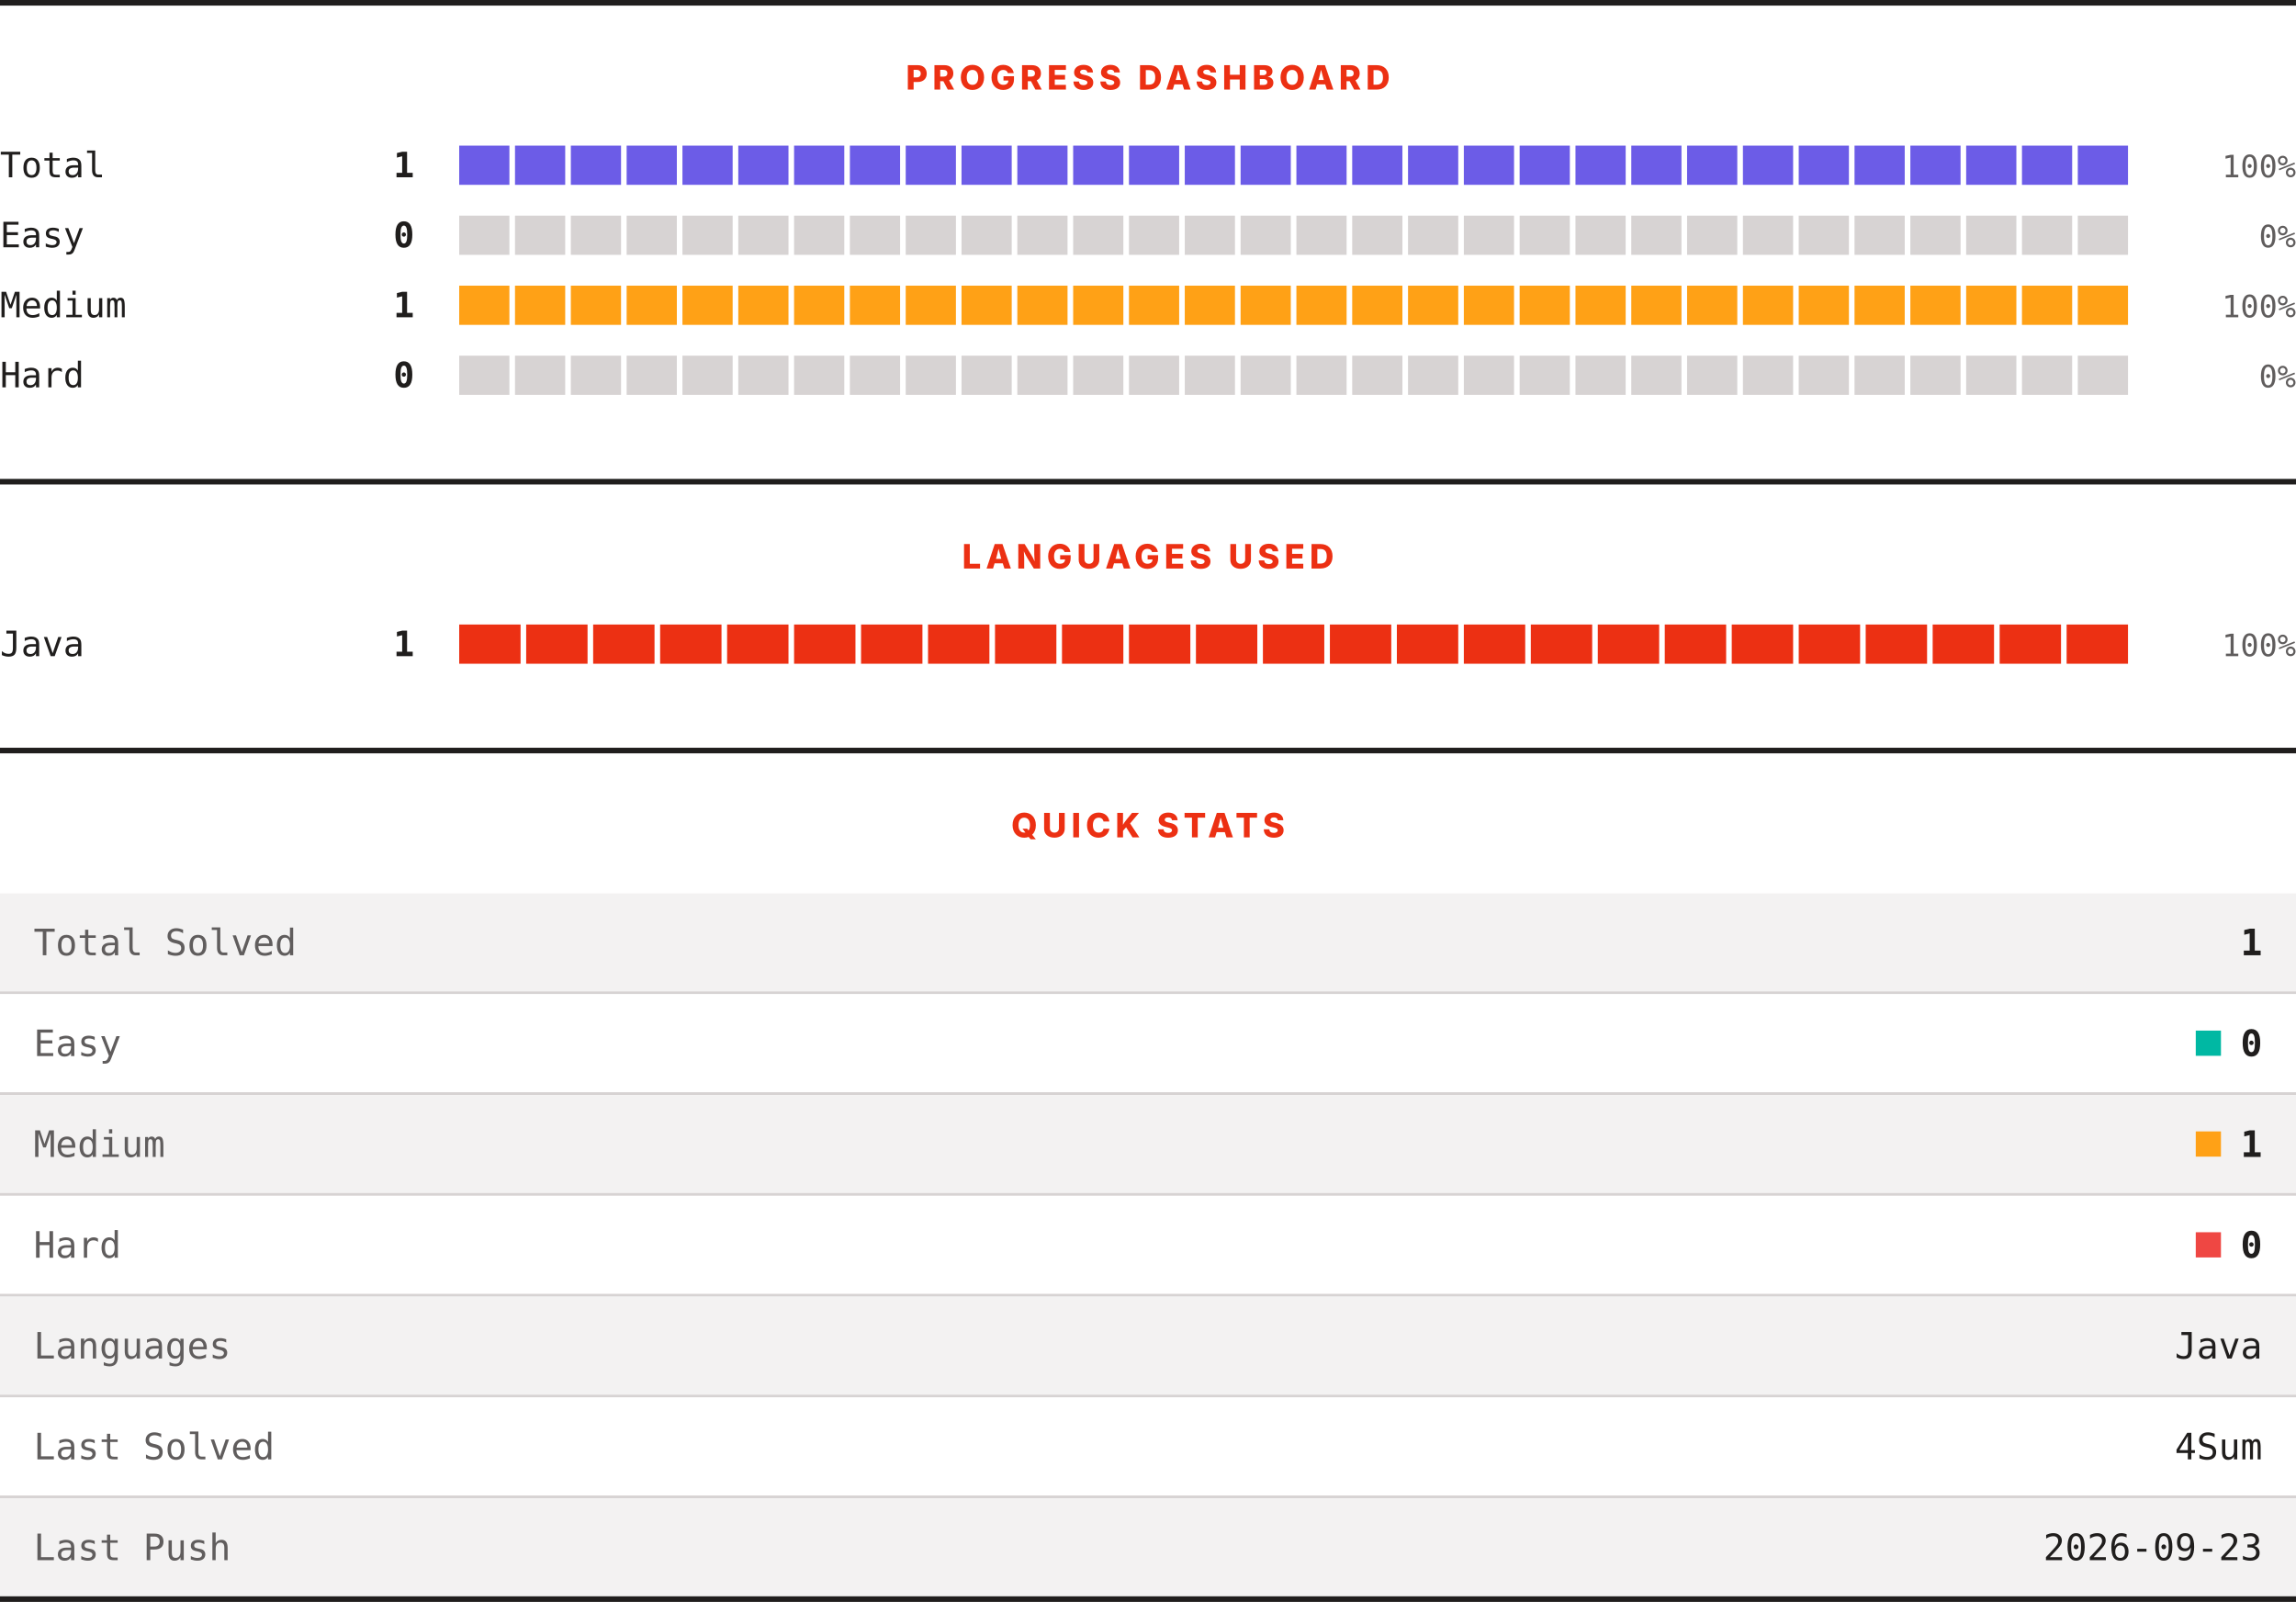
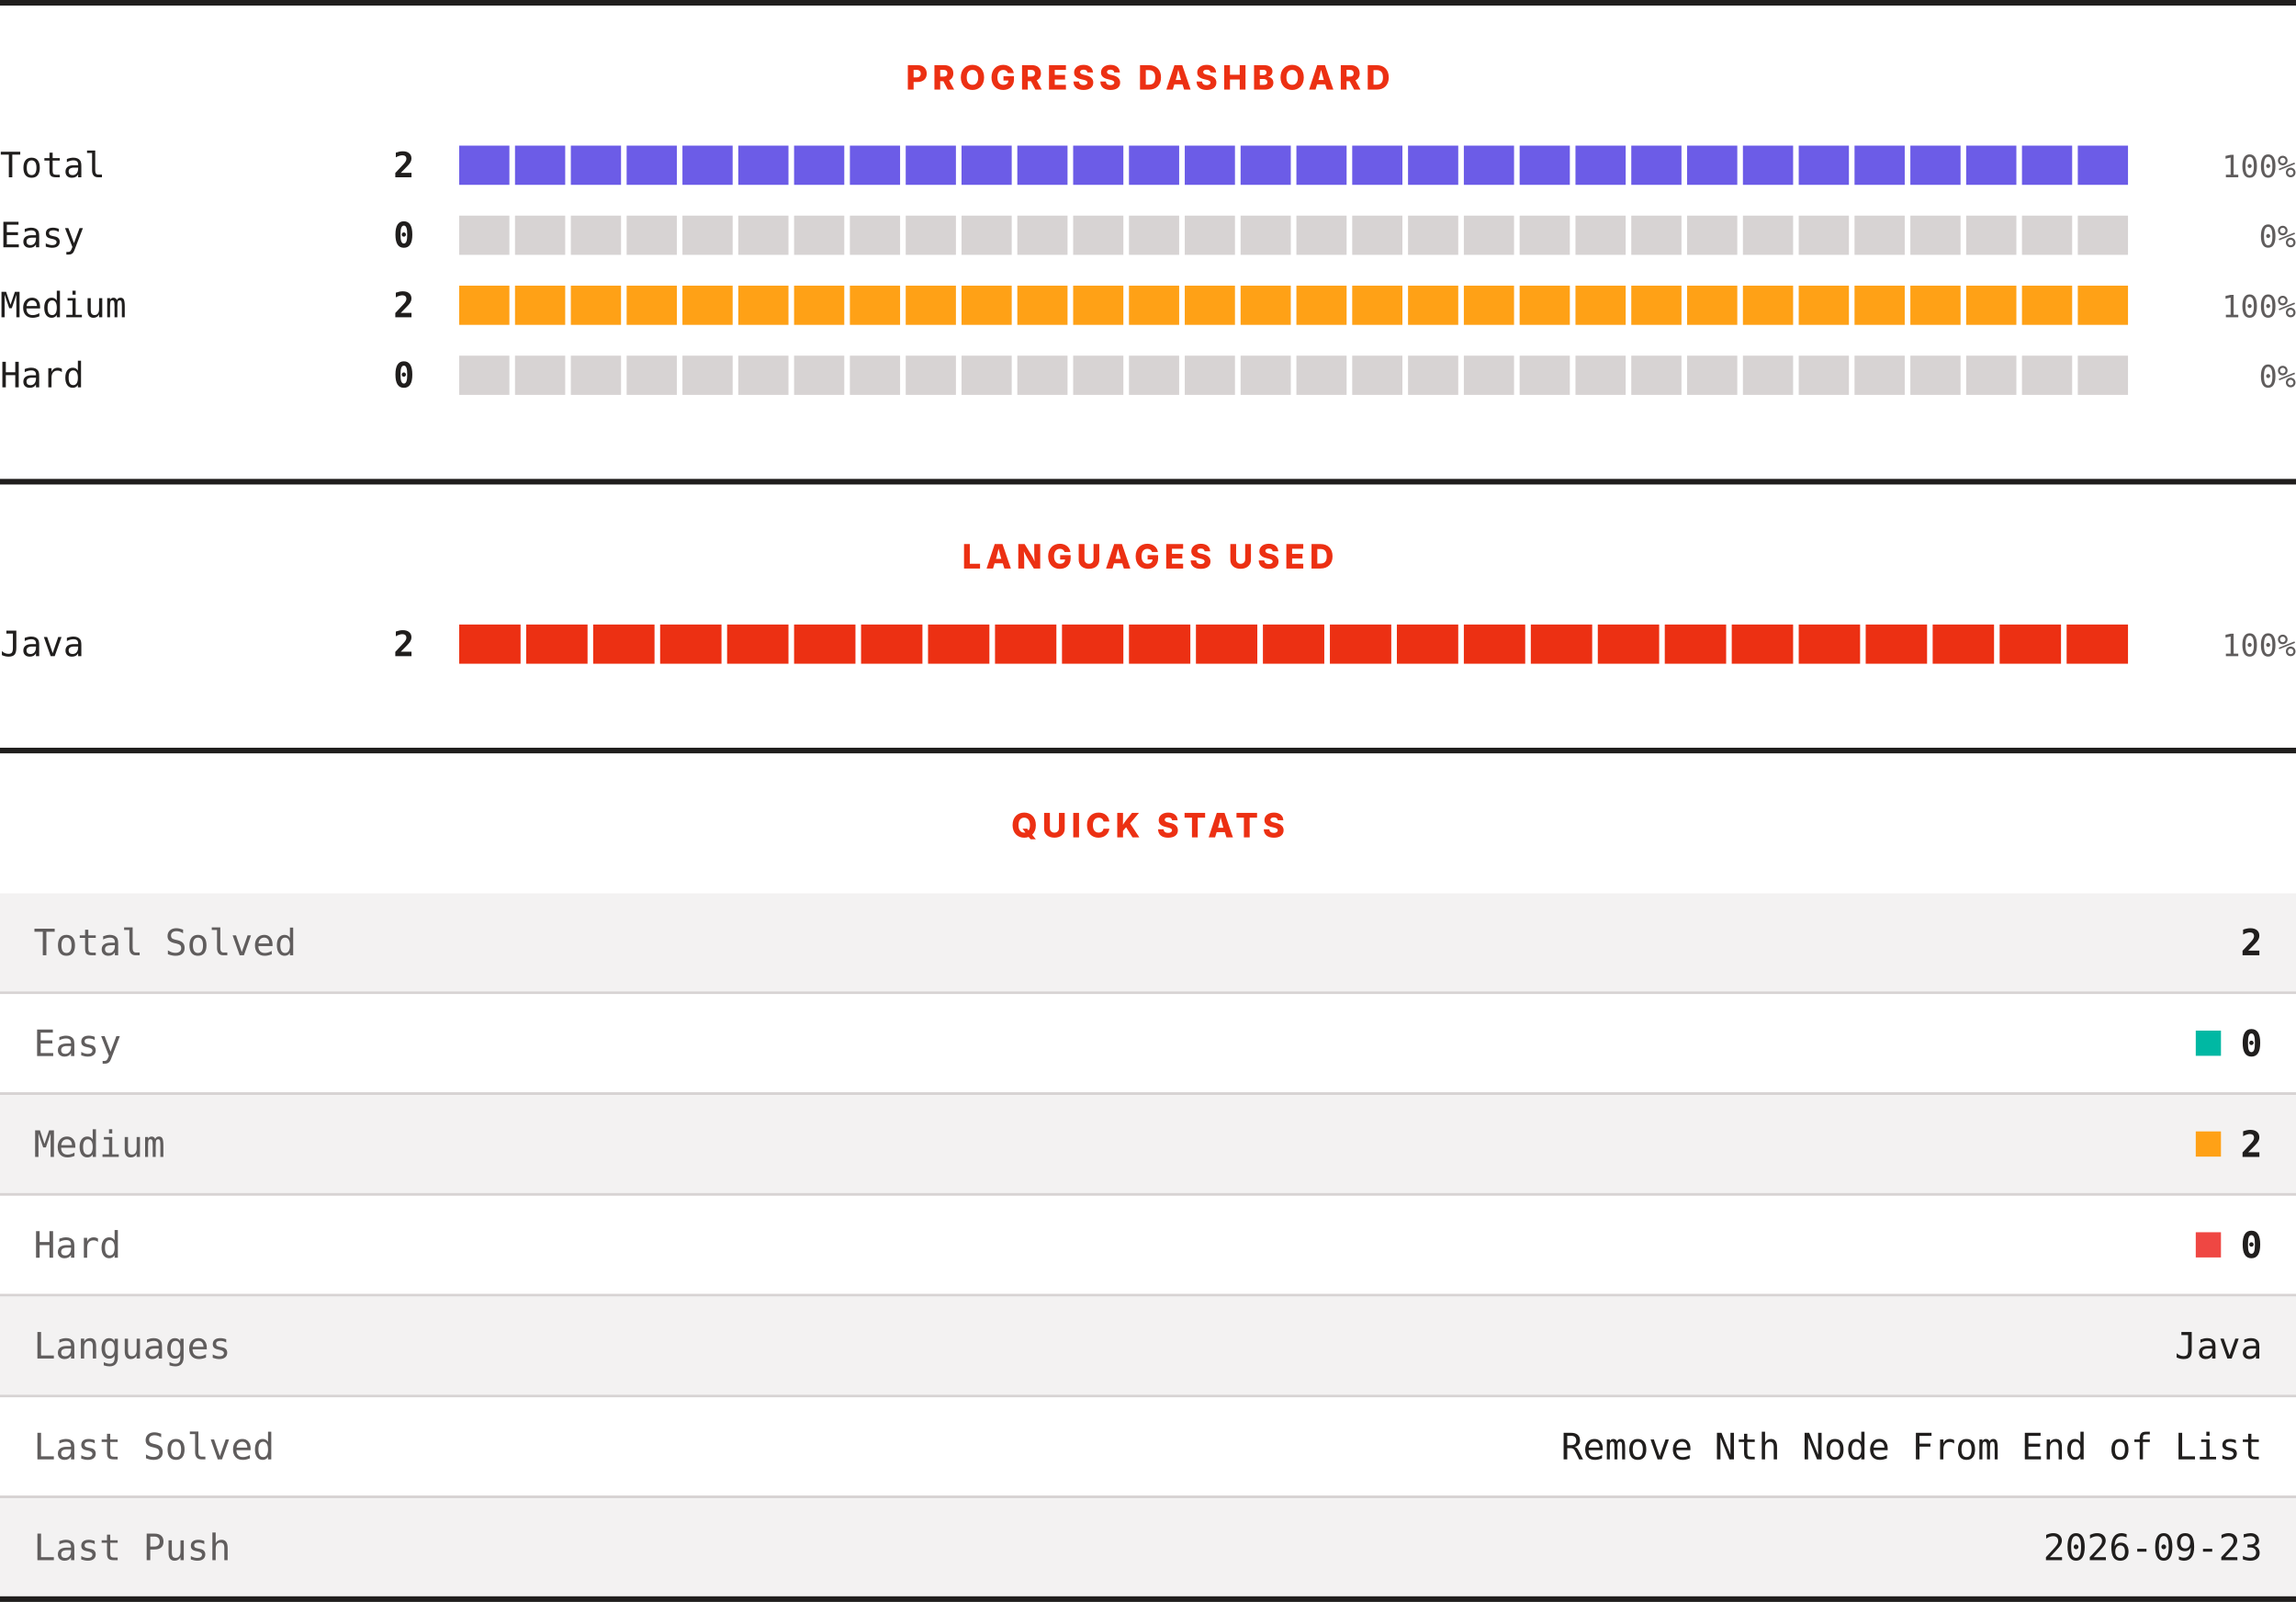
<svg xmlns="http://www.w3.org/2000/svg" width="820" height="572" viewBox="0 0 820 572" role="img" aria-label="LeetCode progress, languages and quick stats">
  <rect width="820" height="572" fill="#ffffff" />
  <rect x="0" y="0" width="820" height="2" fill="#201e1d" />
  <text x="410" y="32" text-anchor="middle" font-family="Archivo, system-ui, -apple-system, Segoe UI, sans-serif" font-size="12" font-weight="800" letter-spacing="1.68" fill="#ec3013">PROGRESS DASHBOARD</text>
  <text x="0" y="63.3" font-family="ui-monospace, SFMono-Regular, Menlo, Consolas, monospace" font-size="12.5" fill="#201e1d">Total</text>
-   <text x="148" y="63.3" text-anchor="end" font-family="ui-monospace, SFMono-Regular, Menlo, Consolas, monospace" font-size="12.5" font-weight="700" fill="#201e1d">1</text>
+   <text x="148" y="63.3" text-anchor="end" font-family="ui-monospace, SFMono-Regular, Menlo, Consolas, monospace" font-size="12.5" font-weight="700" fill="#201e1d">2</text>
  <rect x="164.00" y="52" width="17.93" height="14" fill="#6c5ce7" />
  <rect x="183.93" y="52" width="17.93" height="14" fill="#6c5ce7" />
  <rect x="203.87" y="52" width="17.93" height="14" fill="#6c5ce7" />
  <rect x="223.80" y="52" width="17.93" height="14" fill="#6c5ce7" />
  <rect x="243.73" y="52" width="17.93" height="14" fill="#6c5ce7" />
  <rect x="263.67" y="52" width="17.93" height="14" fill="#6c5ce7" />
  <rect x="283.60" y="52" width="17.93" height="14" fill="#6c5ce7" />
  <rect x="303.53" y="52" width="17.93" height="14" fill="#6c5ce7" />
  <rect x="323.47" y="52" width="17.93" height="14" fill="#6c5ce7" />
  <rect x="343.40" y="52" width="17.93" height="14" fill="#6c5ce7" />
  <rect x="363.33" y="52" width="17.93" height="14" fill="#6c5ce7" />
  <rect x="383.27" y="52" width="17.93" height="14" fill="#6c5ce7" />
  <rect x="403.20" y="52" width="17.93" height="14" fill="#6c5ce7" />
  <rect x="423.13" y="52" width="17.93" height="14" fill="#6c5ce7" />
  <rect x="443.07" y="52" width="17.93" height="14" fill="#6c5ce7" />
  <rect x="463.00" y="52" width="17.93" height="14" fill="#6c5ce7" />
  <rect x="482.93" y="52" width="17.93" height="14" fill="#6c5ce7" />
  <rect x="502.87" y="52" width="17.93" height="14" fill="#6c5ce7" />
  <rect x="522.80" y="52" width="17.93" height="14" fill="#6c5ce7" />
  <rect x="542.73" y="52" width="17.93" height="14" fill="#6c5ce7" />
  <rect x="562.67" y="52" width="17.93" height="14" fill="#6c5ce7" />
  <rect x="582.60" y="52" width="17.93" height="14" fill="#6c5ce7" />
  <rect x="602.53" y="52" width="17.93" height="14" fill="#6c5ce7" />
  <rect x="622.47" y="52" width="17.93" height="14" fill="#6c5ce7" />
  <rect x="642.40" y="52" width="17.93" height="14" fill="#6c5ce7" />
  <rect x="662.33" y="52" width="17.93" height="14" fill="#6c5ce7" />
  <rect x="682.27" y="52" width="17.93" height="14" fill="#6c5ce7" />
  <rect x="702.20" y="52" width="17.93" height="14" fill="#6c5ce7" />
  <rect x="722.13" y="52" width="17.93" height="14" fill="#6c5ce7" />
  <rect x="742.07" y="52" width="17.93" height="14" fill="#6c5ce7" />
  <text x="820" y="63.3" text-anchor="end" font-family="ui-monospace, SFMono-Regular, Menlo, Consolas, monospace" font-size="11" fill="#605d5d">100%</text>
  <text x="0" y="88.3" font-family="ui-monospace, SFMono-Regular, Menlo, Consolas, monospace" font-size="12.5" fill="#201e1d">Easy</text>
  <text x="148" y="88.3" text-anchor="end" font-family="ui-monospace, SFMono-Regular, Menlo, Consolas, monospace" font-size="12.5" font-weight="700" fill="#201e1d">0</text>
  <rect x="164.00" y="77" width="17.93" height="14" fill="#d7d3d3" />
  <rect x="183.93" y="77" width="17.93" height="14" fill="#d7d3d3" />
  <rect x="203.87" y="77" width="17.93" height="14" fill="#d7d3d3" />
  <rect x="223.80" y="77" width="17.93" height="14" fill="#d7d3d3" />
  <rect x="243.73" y="77" width="17.93" height="14" fill="#d7d3d3" />
  <rect x="263.67" y="77" width="17.93" height="14" fill="#d7d3d3" />
  <rect x="283.60" y="77" width="17.93" height="14" fill="#d7d3d3" />
  <rect x="303.53" y="77" width="17.93" height="14" fill="#d7d3d3" />
  <rect x="323.47" y="77" width="17.93" height="14" fill="#d7d3d3" />
  <rect x="343.40" y="77" width="17.93" height="14" fill="#d7d3d3" />
  <rect x="363.33" y="77" width="17.93" height="14" fill="#d7d3d3" />
  <rect x="383.27" y="77" width="17.93" height="14" fill="#d7d3d3" />
  <rect x="403.20" y="77" width="17.93" height="14" fill="#d7d3d3" />
  <rect x="423.13" y="77" width="17.93" height="14" fill="#d7d3d3" />
  <rect x="443.07" y="77" width="17.93" height="14" fill="#d7d3d3" />
  <rect x="463.00" y="77" width="17.93" height="14" fill="#d7d3d3" />
  <rect x="482.93" y="77" width="17.93" height="14" fill="#d7d3d3" />
  <rect x="502.87" y="77" width="17.93" height="14" fill="#d7d3d3" />
  <rect x="522.80" y="77" width="17.93" height="14" fill="#d7d3d3" />
  <rect x="542.73" y="77" width="17.93" height="14" fill="#d7d3d3" />
  <rect x="562.67" y="77" width="17.93" height="14" fill="#d7d3d3" />
  <rect x="582.60" y="77" width="17.93" height="14" fill="#d7d3d3" />
  <rect x="602.53" y="77" width="17.93" height="14" fill="#d7d3d3" />
  <rect x="622.47" y="77" width="17.93" height="14" fill="#d7d3d3" />
  <rect x="642.40" y="77" width="17.93" height="14" fill="#d7d3d3" />
  <rect x="662.33" y="77" width="17.93" height="14" fill="#d7d3d3" />
  <rect x="682.27" y="77" width="17.93" height="14" fill="#d7d3d3" />
  <rect x="702.20" y="77" width="17.93" height="14" fill="#d7d3d3" />
  <rect x="722.13" y="77" width="17.93" height="14" fill="#d7d3d3" />
  <rect x="742.07" y="77" width="17.93" height="14" fill="#d7d3d3" />
  <text x="820" y="88.3" text-anchor="end" font-family="ui-monospace, SFMono-Regular, Menlo, Consolas, monospace" font-size="11" fill="#605d5d">0%</text>
  <text x="0" y="113.3" font-family="ui-monospace, SFMono-Regular, Menlo, Consolas, monospace" font-size="12.5" fill="#201e1d">Medium</text>
-   <text x="148" y="113.3" text-anchor="end" font-family="ui-monospace, SFMono-Regular, Menlo, Consolas, monospace" font-size="12.5" font-weight="700" fill="#201e1d">1</text>
+   <text x="148" y="113.3" text-anchor="end" font-family="ui-monospace, SFMono-Regular, Menlo, Consolas, monospace" font-size="12.5" font-weight="700" fill="#201e1d">2</text>
  <rect x="164.00" y="102" width="17.93" height="14" fill="#ffa116" />
  <rect x="183.93" y="102" width="17.93" height="14" fill="#ffa116" />
  <rect x="203.87" y="102" width="17.93" height="14" fill="#ffa116" />
  <rect x="223.80" y="102" width="17.93" height="14" fill="#ffa116" />
  <rect x="243.73" y="102" width="17.93" height="14" fill="#ffa116" />
  <rect x="263.67" y="102" width="17.93" height="14" fill="#ffa116" />
  <rect x="283.60" y="102" width="17.93" height="14" fill="#ffa116" />
  <rect x="303.53" y="102" width="17.93" height="14" fill="#ffa116" />
  <rect x="323.47" y="102" width="17.93" height="14" fill="#ffa116" />
  <rect x="343.40" y="102" width="17.93" height="14" fill="#ffa116" />
  <rect x="363.33" y="102" width="17.93" height="14" fill="#ffa116" />
  <rect x="383.27" y="102" width="17.93" height="14" fill="#ffa116" />
  <rect x="403.20" y="102" width="17.93" height="14" fill="#ffa116" />
  <rect x="423.13" y="102" width="17.93" height="14" fill="#ffa116" />
  <rect x="443.07" y="102" width="17.93" height="14" fill="#ffa116" />
  <rect x="463.00" y="102" width="17.93" height="14" fill="#ffa116" />
  <rect x="482.93" y="102" width="17.93" height="14" fill="#ffa116" />
  <rect x="502.87" y="102" width="17.93" height="14" fill="#ffa116" />
  <rect x="522.80" y="102" width="17.93" height="14" fill="#ffa116" />
  <rect x="542.73" y="102" width="17.93" height="14" fill="#ffa116" />
  <rect x="562.67" y="102" width="17.93" height="14" fill="#ffa116" />
  <rect x="582.60" y="102" width="17.93" height="14" fill="#ffa116" />
  <rect x="602.53" y="102" width="17.93" height="14" fill="#ffa116" />
  <rect x="622.47" y="102" width="17.93" height="14" fill="#ffa116" />
  <rect x="642.40" y="102" width="17.93" height="14" fill="#ffa116" />
  <rect x="662.33" y="102" width="17.93" height="14" fill="#ffa116" />
  <rect x="682.27" y="102" width="17.93" height="14" fill="#ffa116" />
  <rect x="702.20" y="102" width="17.93" height="14" fill="#ffa116" />
  <rect x="722.13" y="102" width="17.93" height="14" fill="#ffa116" />
  <rect x="742.07" y="102" width="17.93" height="14" fill="#ffa116" />
  <text x="820" y="113.3" text-anchor="end" font-family="ui-monospace, SFMono-Regular, Menlo, Consolas, monospace" font-size="11" fill="#605d5d">100%</text>
  <text x="0" y="138.3" font-family="ui-monospace, SFMono-Regular, Menlo, Consolas, monospace" font-size="12.5" fill="#201e1d">Hard</text>
  <text x="148" y="138.3" text-anchor="end" font-family="ui-monospace, SFMono-Regular, Menlo, Consolas, monospace" font-size="12.5" font-weight="700" fill="#201e1d">0</text>
  <rect x="164.00" y="127" width="17.93" height="14" fill="#d7d3d3" />
  <rect x="183.93" y="127" width="17.93" height="14" fill="#d7d3d3" />
  <rect x="203.87" y="127" width="17.93" height="14" fill="#d7d3d3" />
  <rect x="223.80" y="127" width="17.93" height="14" fill="#d7d3d3" />
  <rect x="243.73" y="127" width="17.93" height="14" fill="#d7d3d3" />
  <rect x="263.67" y="127" width="17.93" height="14" fill="#d7d3d3" />
  <rect x="283.60" y="127" width="17.93" height="14" fill="#d7d3d3" />
  <rect x="303.53" y="127" width="17.93" height="14" fill="#d7d3d3" />
  <rect x="323.47" y="127" width="17.93" height="14" fill="#d7d3d3" />
  <rect x="343.40" y="127" width="17.93" height="14" fill="#d7d3d3" />
  <rect x="363.33" y="127" width="17.93" height="14" fill="#d7d3d3" />
  <rect x="383.27" y="127" width="17.93" height="14" fill="#d7d3d3" />
  <rect x="403.20" y="127" width="17.93" height="14" fill="#d7d3d3" />
  <rect x="423.13" y="127" width="17.93" height="14" fill="#d7d3d3" />
  <rect x="443.07" y="127" width="17.93" height="14" fill="#d7d3d3" />
  <rect x="463.00" y="127" width="17.93" height="14" fill="#d7d3d3" />
  <rect x="482.93" y="127" width="17.93" height="14" fill="#d7d3d3" />
  <rect x="502.87" y="127" width="17.93" height="14" fill="#d7d3d3" />
  <rect x="522.80" y="127" width="17.93" height="14" fill="#d7d3d3" />
  <rect x="542.73" y="127" width="17.93" height="14" fill="#d7d3d3" />
  <rect x="562.67" y="127" width="17.93" height="14" fill="#d7d3d3" />
  <rect x="582.60" y="127" width="17.93" height="14" fill="#d7d3d3" />
  <rect x="602.53" y="127" width="17.93" height="14" fill="#d7d3d3" />
  <rect x="622.47" y="127" width="17.93" height="14" fill="#d7d3d3" />
  <rect x="642.40" y="127" width="17.93" height="14" fill="#d7d3d3" />
  <rect x="662.33" y="127" width="17.93" height="14" fill="#d7d3d3" />
  <rect x="682.27" y="127" width="17.93" height="14" fill="#d7d3d3" />
  <rect x="702.20" y="127" width="17.93" height="14" fill="#d7d3d3" />
  <rect x="722.13" y="127" width="17.93" height="14" fill="#d7d3d3" />
  <rect x="742.07" y="127" width="17.93" height="14" fill="#d7d3d3" />
  <text x="820" y="138.3" text-anchor="end" font-family="ui-monospace, SFMono-Regular, Menlo, Consolas, monospace" font-size="11" fill="#605d5d">0%</text>
  <rect x="0" y="171" width="820" height="2" fill="#201e1d" />
  <text x="410" y="203" text-anchor="middle" font-family="Archivo, system-ui, -apple-system, Segoe UI, sans-serif" font-size="12" font-weight="800" letter-spacing="1.68" fill="#ec3013">LANGUAGES USED</text>
  <text x="0" y="234.3" font-family="ui-monospace, SFMono-Regular, Menlo, Consolas, monospace" font-size="12.5" fill="#201e1d">Java</text>
-   <text x="148" y="234.3" text-anchor="end" font-family="ui-monospace, SFMono-Regular, Menlo, Consolas, monospace" font-size="12.5" font-weight="700" fill="#201e1d">1</text>
+   <text x="148" y="234.3" text-anchor="end" font-family="ui-monospace, SFMono-Regular, Menlo, Consolas, monospace" font-size="12.5" font-weight="700" fill="#201e1d">2</text>
  <rect x="164.00" y="223" width="21.92" height="14" fill="#ec3013" />
  <rect x="187.92" y="223" width="21.92" height="14" fill="#ec3013" />
  <rect x="211.84" y="223" width="21.92" height="14" fill="#ec3013" />
  <rect x="235.76" y="223" width="21.92" height="14" fill="#ec3013" />
  <rect x="259.68" y="223" width="21.92" height="14" fill="#ec3013" />
  <rect x="283.60" y="223" width="21.92" height="14" fill="#ec3013" />
  <rect x="307.52" y="223" width="21.92" height="14" fill="#ec3013" />
  <rect x="331.44" y="223" width="21.92" height="14" fill="#ec3013" />
  <rect x="355.36" y="223" width="21.92" height="14" fill="#ec3013" />
  <rect x="379.28" y="223" width="21.92" height="14" fill="#ec3013" />
  <rect x="403.20" y="223" width="21.92" height="14" fill="#ec3013" />
  <rect x="427.12" y="223" width="21.92" height="14" fill="#ec3013" />
  <rect x="451.04" y="223" width="21.92" height="14" fill="#ec3013" />
  <rect x="474.96" y="223" width="21.92" height="14" fill="#ec3013" />
  <rect x="498.88" y="223" width="21.92" height="14" fill="#ec3013" />
  <rect x="522.80" y="223" width="21.92" height="14" fill="#ec3013" />
  <rect x="546.72" y="223" width="21.92" height="14" fill="#ec3013" />
  <rect x="570.64" y="223" width="21.92" height="14" fill="#ec3013" />
  <rect x="594.56" y="223" width="21.92" height="14" fill="#ec3013" />
  <rect x="618.48" y="223" width="21.92" height="14" fill="#ec3013" />
  <rect x="642.40" y="223" width="21.92" height="14" fill="#ec3013" />
  <rect x="666.32" y="223" width="21.92" height="14" fill="#ec3013" />
  <rect x="690.24" y="223" width="21.92" height="14" fill="#ec3013" />
  <rect x="714.16" y="223" width="21.92" height="14" fill="#ec3013" />
  <rect x="738.08" y="223" width="21.92" height="14" fill="#ec3013" />
  <text x="820" y="234.3" text-anchor="end" font-family="ui-monospace, SFMono-Regular, Menlo, Consolas, monospace" font-size="11" fill="#605d5d">100%</text>
  <rect x="0" y="267" width="820" height="2" fill="#201e1d" />
  <text x="410" y="299" text-anchor="middle" font-family="Archivo, system-ui, -apple-system, Segoe UI, sans-serif" font-size="12" font-weight="800" letter-spacing="1.68" fill="#ec3013">QUICK STATS</text>
  <rect x="0" y="319" width="820" height="35" fill="#f3f2f2" />
  <text x="12" y="341.1" font-family="ui-monospace, SFMono-Regular, Menlo, Consolas, monospace" font-size="13" fill="#605d5d">Total Solved</text>
-   <text x="808" y="341.1" text-anchor="end" font-family="ui-monospace, SFMono-Regular, Menlo, Consolas, monospace" font-size="13" font-weight="700" fill="#201e1d">1</text>
+   <text x="808" y="341.1" text-anchor="end" font-family="ui-monospace, SFMono-Regular, Menlo, Consolas, monospace" font-size="13" font-weight="700" fill="#201e1d">2</text>
  <rect x="0" y="354" width="820" height="1" fill="#d7d3d3" />
  <rect x="0" y="355" width="820" height="35" fill="#ffffff" />
  <text x="12" y="377.1" font-family="ui-monospace, SFMono-Regular, Menlo, Consolas, monospace" font-size="13" fill="#605d5d">Easy</text>
  <rect x="784.2" y="368" width="9" height="9" fill="#00b8a3" />
  <text x="808" y="377.1" text-anchor="end" font-family="ui-monospace, SFMono-Regular, Menlo, Consolas, monospace" font-size="13" font-weight="700" fill="#201e1d">0</text>
  <rect x="0" y="390" width="820" height="1" fill="#d7d3d3" />
  <rect x="0" y="391" width="820" height="35" fill="#f3f2f2" />
  <text x="12" y="413.1" font-family="ui-monospace, SFMono-Regular, Menlo, Consolas, monospace" font-size="13" fill="#605d5d">Medium</text>
  <rect x="784.2" y="404" width="9" height="9" fill="#ffa116" />
-   <text x="808" y="413.1" text-anchor="end" font-family="ui-monospace, SFMono-Regular, Menlo, Consolas, monospace" font-size="13" font-weight="700" fill="#201e1d">1</text>
+   <text x="808" y="413.1" text-anchor="end" font-family="ui-monospace, SFMono-Regular, Menlo, Consolas, monospace" font-size="13" font-weight="700" fill="#201e1d">2</text>
  <rect x="0" y="426" width="820" height="1" fill="#d7d3d3" />
  <rect x="0" y="427" width="820" height="35" fill="#ffffff" />
  <text x="12" y="449.1" font-family="ui-monospace, SFMono-Regular, Menlo, Consolas, monospace" font-size="13" fill="#605d5d">Hard</text>
  <rect x="784.2" y="440" width="9" height="9" fill="#ef4743" />
  <text x="808" y="449.1" text-anchor="end" font-family="ui-monospace, SFMono-Regular, Menlo, Consolas, monospace" font-size="13" font-weight="700" fill="#201e1d">0</text>
  <rect x="0" y="462" width="820" height="1" fill="#d7d3d3" />
  <rect x="0" y="463" width="820" height="35" fill="#f3f2f2" />
  <text x="12" y="485.1" font-family="ui-monospace, SFMono-Regular, Menlo, Consolas, monospace" font-size="13" fill="#605d5d">Languages</text>
  <text x="808" y="485.1" text-anchor="end" font-family="ui-monospace, SFMono-Regular, Menlo, Consolas, monospace" font-size="13" fill="#201e1d">Java</text>
  <rect x="0" y="498" width="820" height="1" fill="#d7d3d3" />
  <rect x="0" y="499" width="820" height="35" fill="#ffffff" />
  <text x="12" y="521.1" font-family="ui-monospace, SFMono-Regular, Menlo, Consolas, monospace" font-size="13" fill="#605d5d">Last Solved</text>
-   <text x="808" y="521.1" text-anchor="end" font-family="ui-monospace, SFMono-Regular, Menlo, Consolas, monospace" font-size="13" fill="#201e1d">4Sum</text>
+   <text x="808" y="521.1" text-anchor="end" font-family="ui-monospace, SFMono-Regular, Menlo, Consolas, monospace" font-size="13" fill="#201e1d">Remove Nth Node From End of List</text>
  <rect x="0" y="534" width="820" height="1" fill="#d7d3d3" />
  <rect x="0" y="535" width="820" height="35" fill="#f3f2f2" />
  <text x="12" y="557.1" font-family="ui-monospace, SFMono-Regular, Menlo, Consolas, monospace" font-size="13" fill="#605d5d">Last Push</text>
  <text x="808" y="557.1" text-anchor="end" font-family="ui-monospace, SFMono-Regular, Menlo, Consolas, monospace" font-size="13" fill="#201e1d">2026-09-23</text>
  <rect x="0" y="570" width="820" height="2" fill="#201e1d" />
</svg>
